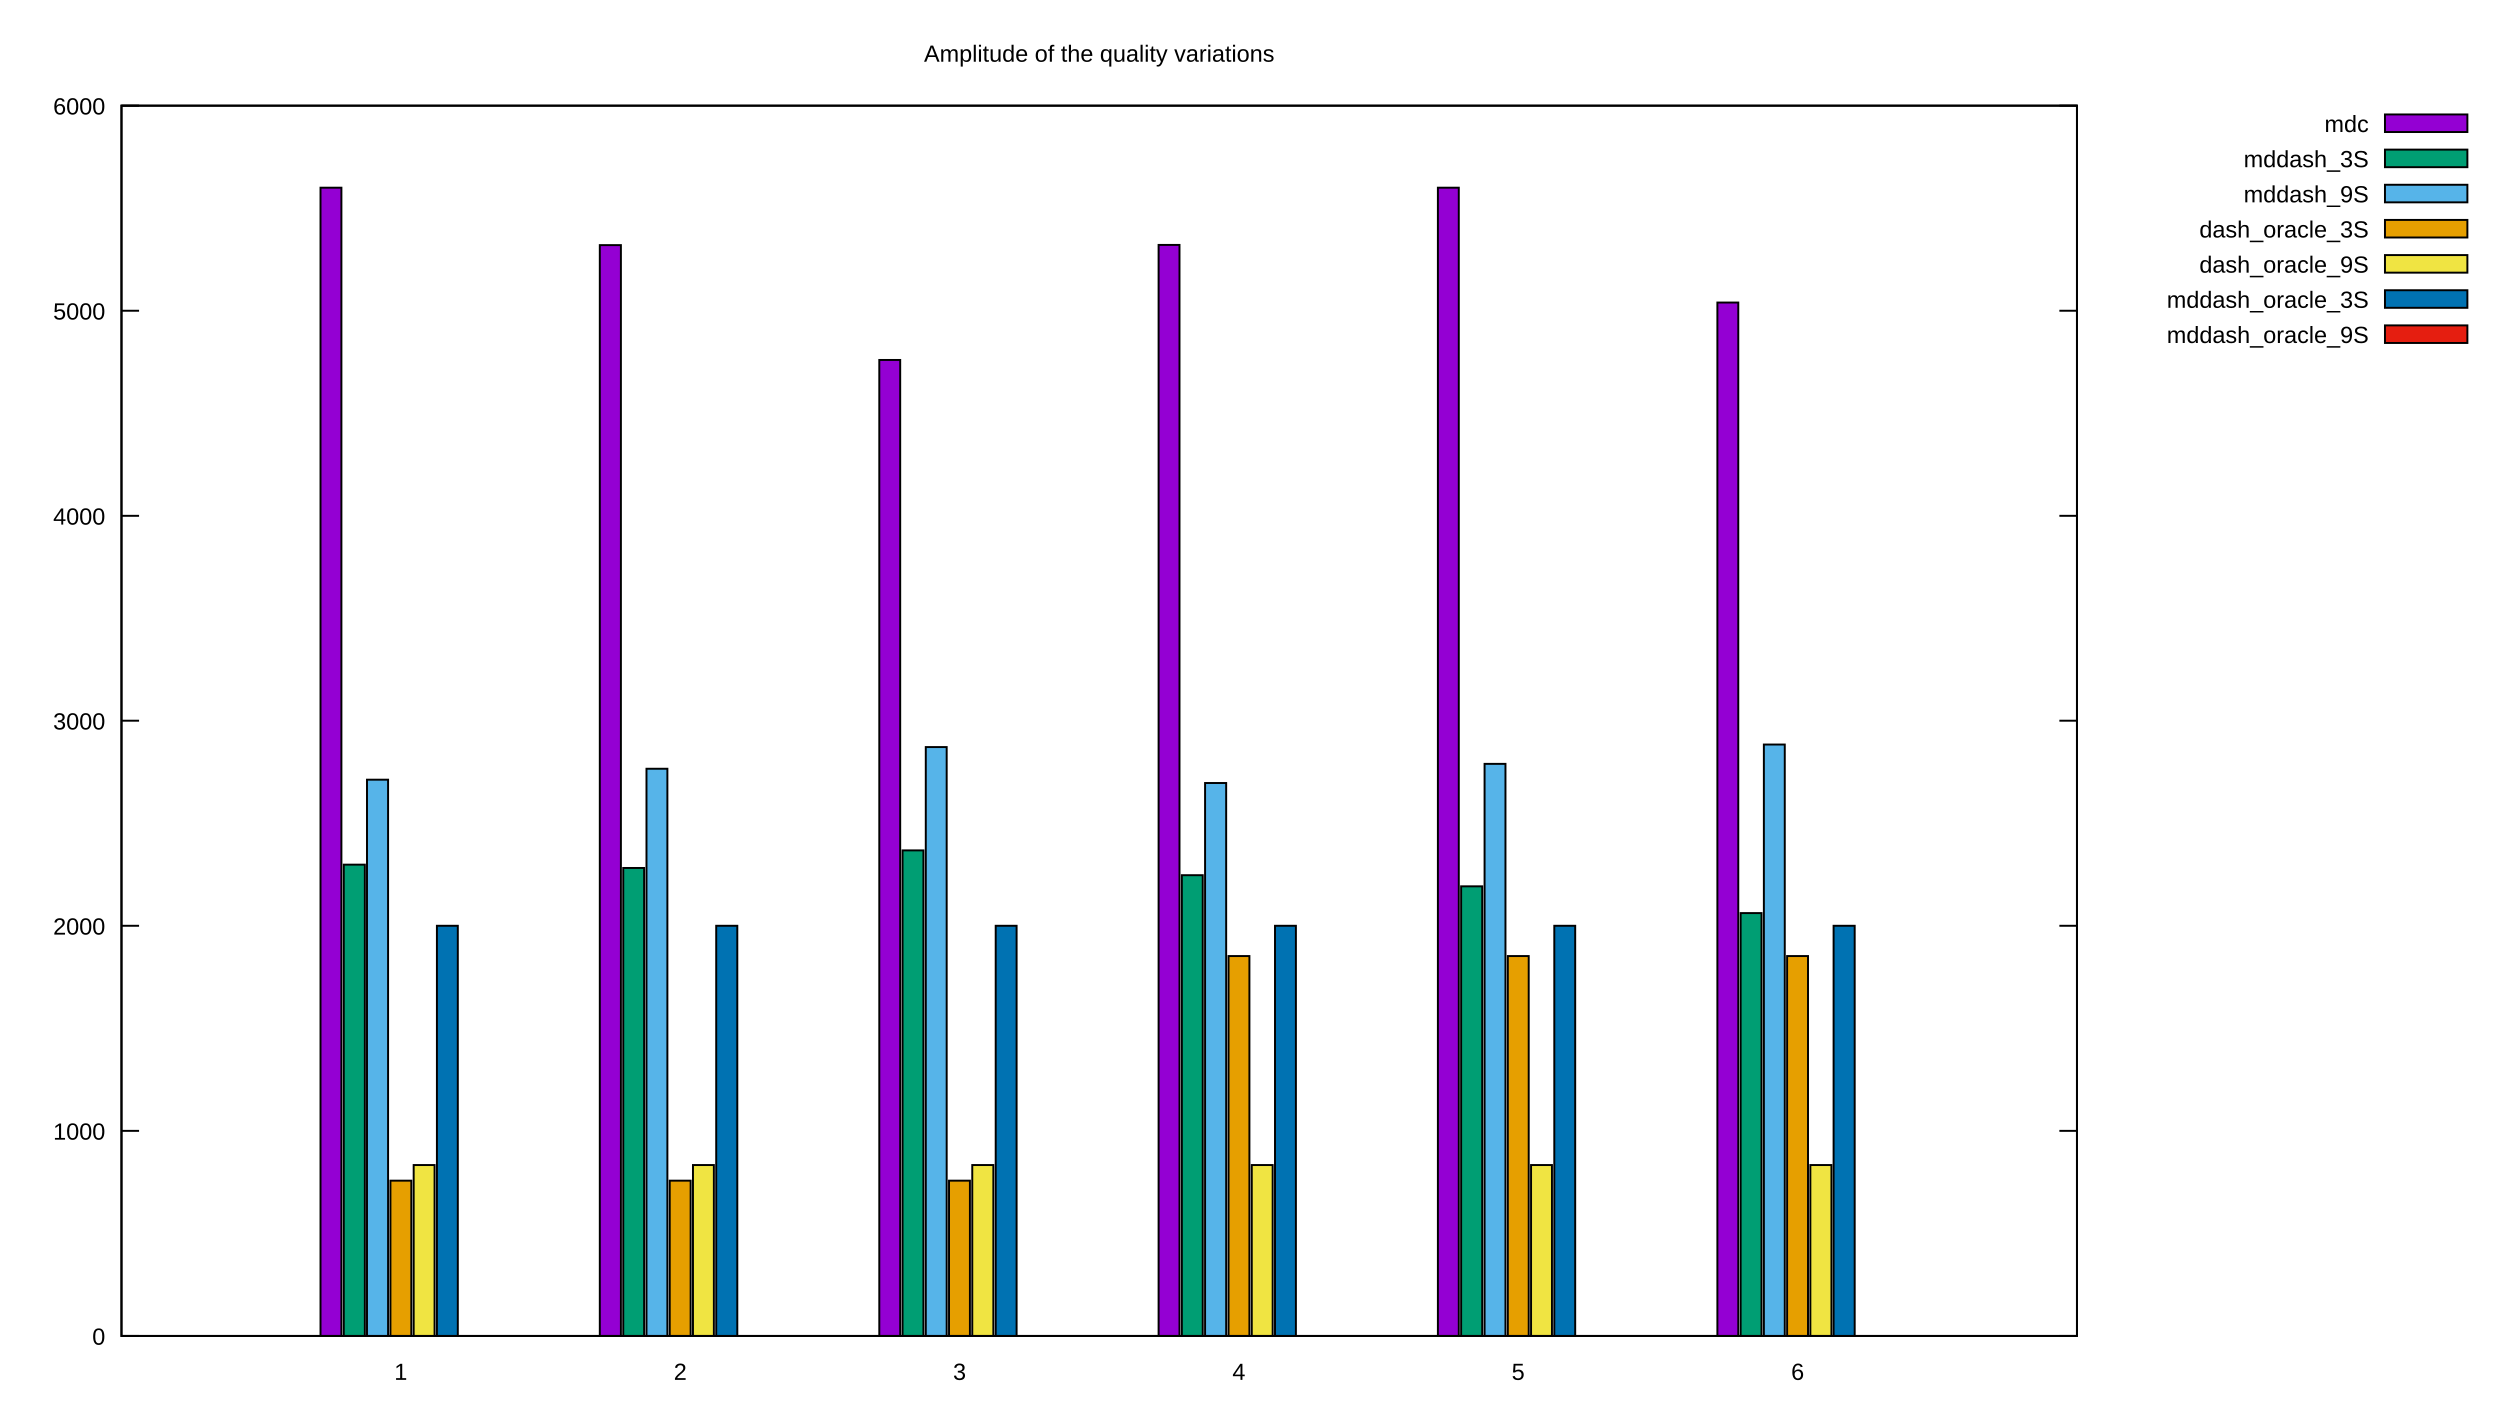
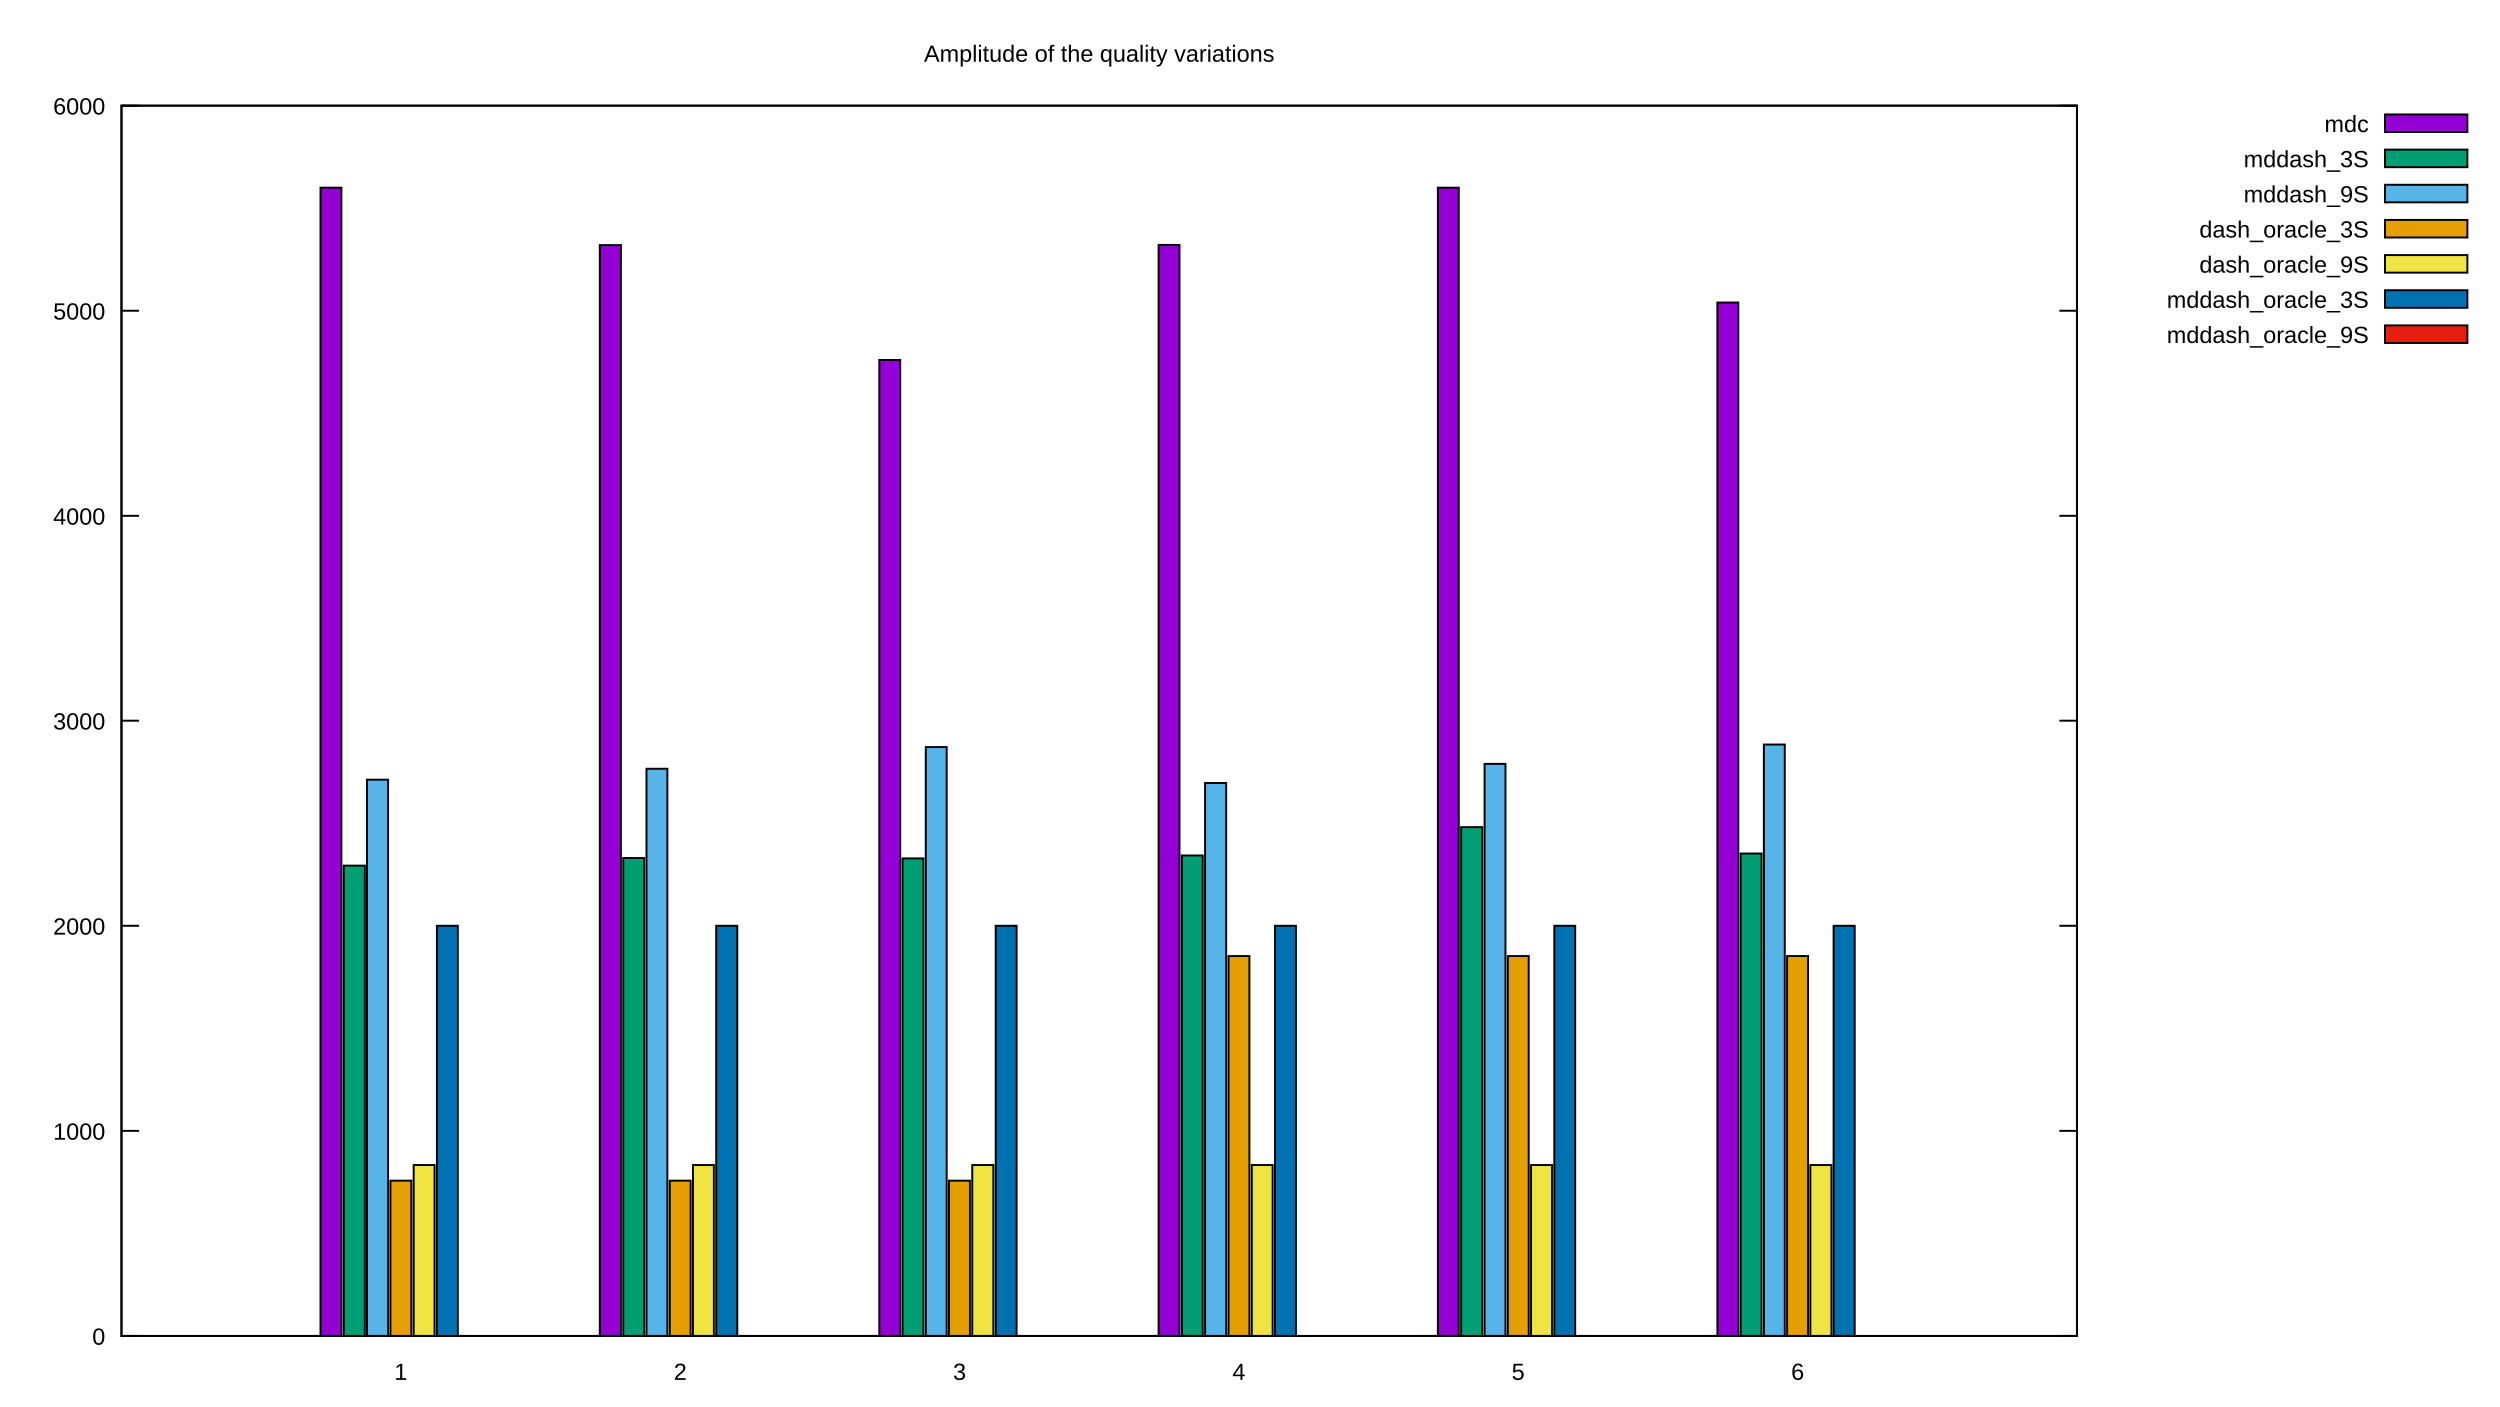
<svg xmlns="http://www.w3.org/2000/svg" xmlns:xlink="http://www.w3.org/1999/xlink" width="1280" height="720" viewBox="0 0 1280 720">
  <g id="gnuplot_canvas">
    <rect x="0" y="0" width="1280" height="720" fill="none" />
    <defs>
      <circle id="gpDot" r="0.5" stroke-width="0.5" />
      <path id="gpPt0" stroke-width="0.222" stroke="currentColor" d="M-1,0 h2 M0,-1 v2" />
      <path id="gpPt1" stroke-width="0.222" stroke="currentColor" d="M-1,-1 L1,1 M1,-1 L-1,1" />
      <path id="gpPt2" stroke-width="0.222" stroke="currentColor" d="M-1,0 L1,0 M0,-1 L0,1 M-1,-1 L1,1 M-1,1 L1,-1" />
      <rect id="gpPt3" stroke-width="0.222" stroke="currentColor" x="-1" y="-1" width="2" height="2" />
      <rect id="gpPt4" stroke-width="0.222" stroke="currentColor" fill="currentColor" x="-1" y="-1" width="2" height="2" />
      <circle id="gpPt5" stroke-width="0.222" stroke="currentColor" cx="0" cy="0" r="1" />
      <use xlink:href="#gpPt5" id="gpPt6" fill="currentColor" stroke="none" />
      <path id="gpPt7" stroke-width="0.222" stroke="currentColor" d="M0,-1.33 L-1.33,0.67 L1.33,0.67 z" />
      <use xlink:href="#gpPt7" id="gpPt8" fill="currentColor" stroke="none" />
      <use xlink:href="#gpPt7" id="gpPt9" stroke="currentColor" transform="rotate(180)" />
      <use xlink:href="#gpPt9" id="gpPt10" fill="currentColor" stroke="none" />
      <use xlink:href="#gpPt3" id="gpPt11" stroke="currentColor" transform="rotate(45)" />
      <use xlink:href="#gpPt11" id="gpPt12" fill="currentColor" stroke="none" />
      <path id="gpPt13" stroke-width="0.222" stroke="currentColor" d="M0,1.330 L1.265,0.411 L0.782,-1.067 L-0.782,-1.076 L-1.265,0.411 z" />
      <use xlink:href="#gpPt13" id="gpPt14" fill="currentColor" stroke="none" />
      <filter id="textbox" filterUnits="objectBoundingBox" x="0" y="0" height="1" width="1">
        <feFlood flood-color="white" flood-opacity="1" result="bgnd" />
        <feComposite in="SourceGraphic" in2="bgnd" operator="atop" />
      </filter>
      <filter id="greybox" filterUnits="objectBoundingBox" x="0" y="0" height="1" width="1">
        <feFlood flood-color="lightgrey" flood-opacity="1" result="grey" />
        <feComposite in="SourceGraphic" in2="grey" operator="atop" />
      </filter>
    </defs>
    <g fill="none" color="white" stroke="currentColor" stroke-width="1.00" stroke-linecap="butt" stroke-linejoin="miter">
</g>
    <g fill="none" color="black" stroke="currentColor" stroke-width="1.00" stroke-linecap="butt" stroke-linejoin="miter">
      <path stroke="black" d="M62.2,684.0 L71.2,684.0 M1063.4,684.0 L1054.4,684.0  " />
      <g transform="translate(53.9,688.5)" stroke="none" fill="black" font-family="Arial" font-size="12.00" text-anchor="end">
        <text>
          <tspan font-family="Arial"> 0</tspan>
        </text>
      </g>
    </g>
    <g fill="none" color="black" stroke="currentColor" stroke-width="1.00" stroke-linecap="butt" stroke-linejoin="miter">
      <path stroke="black" d="M62.2,579.0 L71.2,579.0 M1063.4,579.0 L1054.4,579.0  " />
      <g transform="translate(53.9,583.5)" stroke="none" fill="black" font-family="Arial" font-size="12.00" text-anchor="end">
        <text>
          <tspan font-family="Arial"> 1000</tspan>
        </text>
      </g>
    </g>
    <g fill="none" color="black" stroke="currentColor" stroke-width="1.00" stroke-linecap="butt" stroke-linejoin="miter">
      <path stroke="black" d="M62.2,474.0 L71.2,474.0 M1063.4,474.0 L1054.4,474.0  " />
      <g transform="translate(53.9,478.5)" stroke="none" fill="black" font-family="Arial" font-size="12.00" text-anchor="end">
        <text>
          <tspan font-family="Arial"> 2000</tspan>
        </text>
      </g>
    </g>
    <g fill="none" color="black" stroke="currentColor" stroke-width="1.00" stroke-linecap="butt" stroke-linejoin="miter">
      <path stroke="black" d="M62.2,369.0 L71.2,369.0 M1063.4,369.0 L1054.4,369.0  " />
      <g transform="translate(53.9,373.5)" stroke="none" fill="black" font-family="Arial" font-size="12.00" text-anchor="end">
        <text>
          <tspan font-family="Arial"> 3000</tspan>
        </text>
      </g>
    </g>
    <g fill="none" color="black" stroke="currentColor" stroke-width="1.00" stroke-linecap="butt" stroke-linejoin="miter">
      <path stroke="black" d="M62.2,264.1 L71.2,264.1 M1063.4,264.1 L1054.4,264.1  " />
      <g transform="translate(53.9,268.6)" stroke="none" fill="black" font-family="Arial" font-size="12.00" text-anchor="end">
        <text>
          <tspan font-family="Arial"> 4000</tspan>
        </text>
      </g>
    </g>
    <g fill="none" color="black" stroke="currentColor" stroke-width="1.00" stroke-linecap="butt" stroke-linejoin="miter">
      <path stroke="black" d="M62.2,159.1 L71.2,159.1 M1063.4,159.1 L1054.4,159.1  " />
      <g transform="translate(53.9,163.6)" stroke="none" fill="black" font-family="Arial" font-size="12.00" text-anchor="end">
        <text>
          <tspan font-family="Arial"> 5000</tspan>
        </text>
      </g>
    </g>
    <g fill="none" color="black" stroke="currentColor" stroke-width="1.00" stroke-linecap="butt" stroke-linejoin="miter">
      <path stroke="black" d="M62.2,54.1 L71.2,54.1 M1063.4,54.1 L1054.4,54.1  " />
      <g transform="translate(53.9,58.6)" stroke="none" fill="black" font-family="Arial" font-size="12.00" text-anchor="end">
        <text>
          <tspan font-family="Arial"> 6000</tspan>
        </text>
      </g>
    </g>
    <g fill="none" color="black" stroke="currentColor" stroke-width="1.00" stroke-linecap="butt" stroke-linejoin="miter">
      <path stroke="black" d="M205.2,684.0  " />
      <g transform="translate(205.2,706.5)" stroke="none" fill="black" font-family="Arial" font-size="12.00" text-anchor="middle">
        <text>
          <tspan font-family="Arial">1</tspan>
        </text>
      </g>
    </g>
    <g fill="none" color="black" stroke="currentColor" stroke-width="1.00" stroke-linecap="butt" stroke-linejoin="miter">
      <path stroke="black" d="M348.3,684.0  " />
      <g transform="translate(348.3,706.5)" stroke="none" fill="black" font-family="Arial" font-size="12.00" text-anchor="middle">
        <text>
          <tspan font-family="Arial">2</tspan>
        </text>
      </g>
    </g>
    <g fill="none" color="black" stroke="currentColor" stroke-width="1.00" stroke-linecap="butt" stroke-linejoin="miter">
      <path stroke="black" d="M491.3,684.0  " />
      <g transform="translate(491.3,706.5)" stroke="none" fill="black" font-family="Arial" font-size="12.00" text-anchor="middle">
        <text>
          <tspan font-family="Arial">3</tspan>
        </text>
      </g>
    </g>
    <g fill="none" color="black" stroke="currentColor" stroke-width="1.00" stroke-linecap="butt" stroke-linejoin="miter">
      <path stroke="black" d="M634.3,684.0  " />
      <g transform="translate(634.3,706.5)" stroke="none" fill="black" font-family="Arial" font-size="12.00" text-anchor="middle">
        <text>
          <tspan font-family="Arial">4</tspan>
        </text>
      </g>
    </g>
    <g fill="none" color="black" stroke="currentColor" stroke-width="1.00" stroke-linecap="butt" stroke-linejoin="miter">
      <path stroke="black" d="M777.3,684.0  " />
      <g transform="translate(777.3,706.5)" stroke="none" fill="black" font-family="Arial" font-size="12.00" text-anchor="middle">
        <text>
          <tspan font-family="Arial">5</tspan>
        </text>
      </g>
    </g>
    <g fill="none" color="black" stroke="currentColor" stroke-width="1.00" stroke-linecap="butt" stroke-linejoin="miter">
      <path stroke="black" d="M920.4,684.0  " />
      <g transform="translate(920.4,706.5)" stroke="none" fill="black" font-family="Arial" font-size="12.00" text-anchor="middle">
        <text>
          <tspan font-family="Arial">6</tspan>
        </text>
      </g>
    </g>
    <g fill="none" color="black" stroke="currentColor" stroke-width="1.00" stroke-linecap="butt" stroke-linejoin="miter">
</g>
    <g fill="none" color="black" stroke="currentColor" stroke-width="1.00" stroke-linecap="butt" stroke-linejoin="miter">
      <path stroke="black" d="M62.2,54.1 L62.2,684.0 L1063.4,684.0 L1063.4,54.1 L62.2,54.1 Z  " />
    </g>
    <g fill="none" color="black" stroke="currentColor" stroke-width="1.00" stroke-linecap="butt" stroke-linejoin="miter">
      <g transform="translate(562.8,31.6)" stroke="none" fill="black" font-family="Arial" font-size="12.00" text-anchor="middle">
        <text>
          <tspan font-family="Arial">Amplitude of the quality variations</tspan>
        </text>
      </g>
    </g>
    <g id="gnuplot_plot_1">
      <g fill="none" color="black" stroke="currentColor" stroke-width="1.00" stroke-linecap="butt" stroke-linejoin="miter">
        <g transform="translate(1212.8,67.6)" stroke="none" fill="black" font-family="Arial" font-size="12.00" text-anchor="end">
          <text>mdc</text>
        </g>
      </g>
      <g fill="none" color="black" stroke="currentColor" stroke-width="1.00" stroke-linecap="butt" stroke-linejoin="miter">
        <g stroke="none" shape-rendering="crispEdges">
          <polygon fill="rgb(148,   0, 211)" points="1221.1,67.6 1263.3,67.6 1263.3,58.6 1221.1,58.6 " />
        </g>
        <path stroke="black" d="M1221.1,67.6 L1263.3,67.6 L1263.3,58.6 L1221.1,58.6 L1221.1,67.6 Z  " />
      </g>
      <g fill="none" color="black" stroke="currentColor" stroke-width="1.00" stroke-linecap="butt" stroke-linejoin="miter">
        <g stroke="none" shape-rendering="crispEdges">
          <polygon fill="rgb(148,   0, 211)" points="164.1,684.0 174.9,684.0 174.9,96.0 164.1,96.0 " />
        </g>
        <path stroke="black" d="M164.1,684.0 L164.1,96.1 L174.8,96.1 L174.8,684.0 L164.1,684.0 Z  " />
      </g>
      <g fill="none" color="black" stroke="currentColor" stroke-width="1.00" stroke-linecap="butt" stroke-linejoin="miter">
        <g stroke="none" shape-rendering="crispEdges">
          <polygon fill="rgb(148,   0, 211)" points="307.1,684.0 318.0,684.0 318.0,125.4 307.1,125.4 " />
        </g>
        <path stroke="black" d="M307.1,684.0 L307.1,125.5 L317.9,125.5 L317.9,684.0 L307.1,684.0 Z  " />
      </g>
      <g fill="none" color="black" stroke="currentColor" stroke-width="1.00" stroke-linecap="butt" stroke-linejoin="miter">
        <g stroke="none" shape-rendering="crispEdges">
          <polygon fill="rgb(148,   0, 211)" points="450.2,684.0 461.0,684.0 461.0,184.2 450.2,184.2 " />
        </g>
        <path stroke="black" d="M450.2,684.0 L450.2,184.3 L460.9,184.3 L460.9,684.0 L450.2,684.0 Z  " />
      </g>
      <g fill="none" color="black" stroke="currentColor" stroke-width="1.00" stroke-linecap="butt" stroke-linejoin="miter">
        <g stroke="none" shape-rendering="crispEdges">
          <polygon fill="rgb(148,   0, 211)" points="593.2,684.0 604.0,684.0 604.0,125.3 593.2,125.3 " />
        </g>
        <path stroke="black" d="M593.2,684.0 L593.2,125.4 L603.9,125.4 L603.9,684.0 L593.2,684.0 Z  " />
      </g>
      <g fill="none" color="black" stroke="currentColor" stroke-width="1.00" stroke-linecap="butt" stroke-linejoin="miter">
        <g stroke="none" shape-rendering="crispEdges">
          <polygon fill="rgb(148,   0, 211)" points="736.2,684.0 747.0,684.0 747.0,96.0 736.2,96.0 " />
        </g>
        <path stroke="black" d="M736.2,684.0 L736.2,96.1 L746.9,96.1 L746.9,684.0 L736.2,684.0 Z  " />
      </g>
      <g fill="none" color="black" stroke="currentColor" stroke-width="1.00" stroke-linecap="butt" stroke-linejoin="miter">
        <g stroke="none" shape-rendering="crispEdges">
          <polygon fill="rgb(148,   0, 211)" points="879.3,684.0 890.1,684.0 890.1,154.8 879.3,154.8 " />
        </g>
        <path stroke="black" d="M879.3,684.0 L879.3,154.9 L890.0,154.9 L890.0,684.0 L879.3,684.0 Z  " />
      </g>
      <g fill="none" color="black" stroke="currentColor" stroke-width="1.00" stroke-linecap="butt" stroke-linejoin="miter">
</g>
    </g>
    <g id="gnuplot_plot_2">
      <g fill="none" color="black" stroke="currentColor" stroke-width="1.00" stroke-linecap="butt" stroke-linejoin="miter">
        <g transform="translate(1212.8,85.6)" stroke="none" fill="black" font-family="Arial" font-size="12.00" text-anchor="end">
          <text>mddash_3S</text>
        </g>
      </g>
      <g fill="none" color="black" stroke="currentColor" stroke-width="1.00" stroke-linecap="butt" stroke-linejoin="miter">
        <g stroke="none" shape-rendering="crispEdges">
          <polygon fill="rgb(  0, 158, 115)" points="1221.1,85.6 1263.3,85.6 1263.3,76.6 1221.1,76.6 " />
        </g>
        <path stroke="black" d="M1221.1,85.6 L1263.3,85.6 L1263.3,76.6 L1221.1,76.6 L1221.1,85.6 Z  " />
      </g>
      <g fill="none" color="black" stroke="currentColor" stroke-width="1.00" stroke-linecap="butt" stroke-linejoin="miter">
        <g stroke="none" shape-rendering="crispEdges">
-           <polygon fill="rgb(  0, 158, 115)" points="176.0,684.0 186.9,684.0 186.9,442.6 176.0,442.6 " />
-         </g>
-         <path stroke="black" d="M176.0,684.0 L176.0,442.7 L186.8,442.7 L186.8,684.0 L176.0,684.0 Z  " />
-       </g>
-       <g fill="none" color="black" stroke="currentColor" stroke-width="1.00" stroke-linecap="butt" stroke-linejoin="miter">
-         <g stroke="none" shape-rendering="crispEdges">
-           <polygon fill="rgb(  0, 158, 115)" points="319.1,684.0 329.9,684.0 329.9,444.3 319.1,444.3 " />
-         </g>
-         <path stroke="black" d="M319.1,684.0 L319.1,444.4 L329.8,444.4 L329.8,684.0 L319.1,684.0 Z  " />
-       </g>
-       <g fill="none" color="black" stroke="currentColor" stroke-width="1.00" stroke-linecap="butt" stroke-linejoin="miter">
-         <g stroke="none" shape-rendering="crispEdges">
-           <polygon fill="rgb(  0, 158, 115)" points="462.1,684.0 472.9,684.0 472.9,435.3 462.1,435.3 " />
-         </g>
-         <path stroke="black" d="M462.1,684.0 L462.1,435.4 L472.8,435.4 L472.8,684.0 L462.1,684.0 Z  " />
-       </g>
-       <g fill="none" color="black" stroke="currentColor" stroke-width="1.00" stroke-linecap="butt" stroke-linejoin="miter">
-         <g stroke="none" shape-rendering="crispEdges">
-           <polygon fill="rgb(  0, 158, 115)" points="605.1,684.0 615.9,684.0 615.9,448.0 605.1,448.0 " />
-         </g>
-         <path stroke="black" d="M605.1,684.0 L605.1,448.1 L615.8,448.1 L615.8,684.0 L605.1,684.0 Z  " />
-       </g>
-       <g fill="none" color="black" stroke="currentColor" stroke-width="1.00" stroke-linecap="butt" stroke-linejoin="miter">
-         <g stroke="none" shape-rendering="crispEdges">
-           <polygon fill="rgb(  0, 158, 115)" points="748.1,684.0 759.0,684.0 759.0,453.7 748.1,453.7 " />
-         </g>
-         <path stroke="black" d="M748.1,684.0 L748.1,453.8 L758.9,453.8 L758.9,684.0 L748.1,684.0 Z  " />
-       </g>
-       <g fill="none" color="black" stroke="currentColor" stroke-width="1.00" stroke-linecap="butt" stroke-linejoin="miter">
-         <g stroke="none" shape-rendering="crispEdges">
-           <polygon fill="rgb(  0, 158, 115)" points="891.2,684.0 902.0,684.0 902.0,467.4 891.2,467.4 " />
-         </g>
-         <path stroke="black" d="M891.2,684.0 L891.2,467.5 L901.9,467.5 L901.9,684.0 L891.2,684.0 Z  " />
+           <polygon fill="rgb(  0, 158, 115)" points="176.0,684.0 186.9,684.0 186.9,443.1 176.0,443.1 " />
+         </g>
+         <path stroke="black" d="M176.0,684.0 L176.0,443.2 L186.8,443.2 L186.8,684.0 L176.0,684.0 Z  " />
+       </g>
+       <g fill="none" color="black" stroke="currentColor" stroke-width="1.00" stroke-linecap="butt" stroke-linejoin="miter">
+         <g stroke="none" shape-rendering="crispEdges">
+           <polygon fill="rgb(  0, 158, 115)" points="319.1,684.0 329.9,684.0 329.9,439.2 319.1,439.2 " />
+         </g>
+         <path stroke="black" d="M319.1,684.0 L319.1,439.3 L329.8,439.3 L329.8,684.0 L319.1,684.0 Z  " />
+       </g>
+       <g fill="none" color="black" stroke="currentColor" stroke-width="1.00" stroke-linecap="butt" stroke-linejoin="miter">
+         <g stroke="none" shape-rendering="crispEdges">
+           <polygon fill="rgb(  0, 158, 115)" points="462.1,684.0 472.9,684.0 472.9,439.4 462.1,439.4 " />
+         </g>
+         <path stroke="black" d="M462.1,684.0 L462.1,439.5 L472.8,439.5 L472.8,684.0 L462.1,684.0 Z  " />
+       </g>
+       <g fill="none" color="black" stroke="currentColor" stroke-width="1.00" stroke-linecap="butt" stroke-linejoin="miter">
+         <g stroke="none" shape-rendering="crispEdges">
+           <polygon fill="rgb(  0, 158, 115)" points="605.1,684.0 615.9,684.0 615.9,437.9 605.1,437.9 " />
+         </g>
+         <path stroke="black" d="M605.1,684.0 L605.1,438.0 L615.8,438.0 L615.8,684.0 L605.1,684.0 Z  " />
+       </g>
+       <g fill="none" color="black" stroke="currentColor" stroke-width="1.00" stroke-linecap="butt" stroke-linejoin="miter">
+         <g stroke="none" shape-rendering="crispEdges">
+           <polygon fill="rgb(  0, 158, 115)" points="748.1,684.0 759.0,684.0 759.0,423.4 748.1,423.4 " />
+         </g>
+         <path stroke="black" d="M748.1,684.0 L748.1,423.5 L758.9,423.5 L758.9,684.0 L748.1,684.0 Z  " />
+       </g>
+       <g fill="none" color="black" stroke="currentColor" stroke-width="1.00" stroke-linecap="butt" stroke-linejoin="miter">
+         <g stroke="none" shape-rendering="crispEdges">
+           <polygon fill="rgb(  0, 158, 115)" points="891.2,684.0 902.0,684.0 902.0,436.9 891.2,436.9 " />
+         </g>
+         <path stroke="black" d="M891.2,684.0 L891.2,437.0 L901.9,437.0 L901.9,684.0 L891.2,684.0 Z  " />
      </g>
      <g fill="none" color="black" stroke="currentColor" stroke-width="1.00" stroke-linecap="butt" stroke-linejoin="miter">
</g>
    </g>
    <g id="gnuplot_plot_3">
      <g fill="none" color="black" stroke="currentColor" stroke-width="1.00" stroke-linecap="butt" stroke-linejoin="miter">
        <g transform="translate(1212.8,103.6)" stroke="none" fill="black" font-family="Arial" font-size="12.00" text-anchor="end">
          <text>mddash_9S</text>
        </g>
      </g>
      <g fill="none" color="black" stroke="currentColor" stroke-width="1.00" stroke-linecap="butt" stroke-linejoin="miter">
        <g stroke="none" shape-rendering="crispEdges">
          <polygon fill="rgb( 86, 180, 233)" points="1221.1,103.6 1263.3,103.6 1263.3,94.6 1221.1,94.6 " />
        </g>
        <path stroke="black" d="M1221.1,103.6 L1263.3,103.6 L1263.3,94.6 L1221.1,94.6 L1221.1,103.6 Z  " />
      </g>
      <g fill="none" color="black" stroke="currentColor" stroke-width="1.00" stroke-linecap="butt" stroke-linejoin="miter">
        <g stroke="none" shape-rendering="crispEdges">
          <polygon fill="rgb( 86, 180, 233)" points="187.9,684.0 198.8,684.0 198.8,399.1 187.9,399.1 " />
        </g>
        <path stroke="black" d="M187.9,684.0 L187.9,399.2 L198.7,399.2 L198.7,684.0 L187.9,684.0 Z  " />
      </g>
      <g fill="none" color="black" stroke="currentColor" stroke-width="1.00" stroke-linecap="butt" stroke-linejoin="miter">
        <g stroke="none" shape-rendering="crispEdges">
          <polygon fill="rgb( 86, 180, 233)" points="331.0,684.0 341.8,684.0 341.8,393.5 331.0,393.5 " />
        </g>
        <path stroke="black" d="M331.0,684.0 L331.0,393.6 L341.7,393.6 L341.7,684.0 L331.0,684.0 Z  " />
      </g>
      <g fill="none" color="black" stroke="currentColor" stroke-width="1.00" stroke-linecap="butt" stroke-linejoin="miter">
        <g stroke="none" shape-rendering="crispEdges">
          <polygon fill="rgb( 86, 180, 233)" points="474.0,684.0 484.8,684.0 484.8,382.4 474.0,382.4 " />
        </g>
        <path stroke="black" d="M474.0,684.0 L474.0,382.5 L484.7,382.5 L484.7,684.0 L474.0,684.0 Z  " />
      </g>
      <g fill="none" color="black" stroke="currentColor" stroke-width="1.00" stroke-linecap="butt" stroke-linejoin="miter">
        <g stroke="none" shape-rendering="crispEdges">
          <polygon fill="rgb( 86, 180, 233)" points="617.0,684.0 627.9,684.0 627.9,400.8 617.0,400.8 " />
        </g>
        <path stroke="black" d="M617.0,684.0 L617.0,400.9 L627.8,400.9 L627.8,684.0 L617.0,684.0 Z  " />
      </g>
      <g fill="none" color="black" stroke="currentColor" stroke-width="1.00" stroke-linecap="butt" stroke-linejoin="miter">
        <g stroke="none" shape-rendering="crispEdges">
          <polygon fill="rgb( 86, 180, 233)" points="760.1,684.0 770.9,684.0 770.9,391.0 760.1,391.0 " />
        </g>
        <path stroke="black" d="M760.1,684.0 L760.1,391.1 L770.8,391.1 L770.8,684.0 L760.1,684.0 Z  " />
      </g>
      <g fill="none" color="black" stroke="currentColor" stroke-width="1.00" stroke-linecap="butt" stroke-linejoin="miter">
        <g stroke="none" shape-rendering="crispEdges">
          <polygon fill="rgb( 86, 180, 233)" points="903.1,684.0 913.9,684.0 913.9,381.1 903.1,381.1 " />
        </g>
        <path stroke="black" d="M903.1,684.0 L903.1,381.2 L913.8,381.2 L913.8,684.0 L903.1,684.0 Z  " />
      </g>
      <g fill="none" color="black" stroke="currentColor" stroke-width="1.00" stroke-linecap="butt" stroke-linejoin="miter">
</g>
    </g>
    <g id="gnuplot_plot_4">
      <g fill="none" color="black" stroke="currentColor" stroke-width="1.00" stroke-linecap="butt" stroke-linejoin="miter">
        <g transform="translate(1212.8,121.6)" stroke="none" fill="black" font-family="Arial" font-size="12.00" text-anchor="end">
          <text>dash_oracle_3S</text>
        </g>
      </g>
      <g fill="none" color="black" stroke="currentColor" stroke-width="1.00" stroke-linecap="butt" stroke-linejoin="miter">
        <g stroke="none" shape-rendering="crispEdges">
          <polygon fill="rgb(230, 159,   0)" points="1221.1,121.6 1263.3,121.6 1263.3,112.6 1221.1,112.6 " />
        </g>
        <path stroke="black" d="M1221.1,121.6 L1263.3,121.6 L1263.3,112.6 L1221.1,112.6 L1221.1,121.6 Z  " />
      </g>
      <g fill="none" color="black" stroke="currentColor" stroke-width="1.00" stroke-linecap="butt" stroke-linejoin="miter">
        <g stroke="none" shape-rendering="crispEdges">
          <polygon fill="rgb(230, 159,   0)" points="199.9,684.0 210.7,684.0 210.7,604.4 199.9,604.4 " />
        </g>
        <path stroke="black" d="M199.9,684.0 L199.9,604.5 L210.6,604.5 L210.6,684.0 L199.9,684.0 Z  " />
      </g>
      <g fill="none" color="black" stroke="currentColor" stroke-width="1.00" stroke-linecap="butt" stroke-linejoin="miter">
        <g stroke="none" shape-rendering="crispEdges">
          <polygon fill="rgb(230, 159,   0)" points="342.9,684.0 353.7,684.0 353.7,604.4 342.9,604.4 " />
        </g>
        <path stroke="black" d="M342.9,684.0 L342.9,604.5 L353.6,604.5 L353.6,684.0 L342.9,684.0 Z  " />
      </g>
      <g fill="none" color="black" stroke="currentColor" stroke-width="1.00" stroke-linecap="butt" stroke-linejoin="miter">
        <g stroke="none" shape-rendering="crispEdges">
          <polygon fill="rgb(230, 159,   0)" points="485.9,684.0 496.7,684.0 496.7,604.4 485.9,604.4 " />
        </g>
        <path stroke="black" d="M485.9,684.0 L485.9,604.5 L496.6,604.5 L496.6,684.0 L485.9,684.0 Z  " />
      </g>
      <g fill="none" color="black" stroke="currentColor" stroke-width="1.00" stroke-linecap="butt" stroke-linejoin="miter">
        <g stroke="none" shape-rendering="crispEdges">
          <polygon fill="rgb(230, 159,   0)" points="629.0,684.0 639.8,684.0 639.8,489.4 629.0,489.4 " />
        </g>
        <path stroke="black" d="M629.0,684.0 L629.0,489.5 L639.7,489.5 L639.7,684.0 L629.0,684.0 Z  " />
      </g>
      <g fill="none" color="black" stroke="currentColor" stroke-width="1.00" stroke-linecap="butt" stroke-linejoin="miter">
        <g stroke="none" shape-rendering="crispEdges">
          <polygon fill="rgb(230, 159,   0)" points="772.0,684.0 782.8,684.0 782.8,489.4 772.0,489.4 " />
        </g>
        <path stroke="black" d="M772.0,684.0 L772.0,489.5 L782.7,489.5 L782.7,684.0 L772.0,684.0 Z  " />
      </g>
      <g fill="none" color="black" stroke="currentColor" stroke-width="1.00" stroke-linecap="butt" stroke-linejoin="miter">
        <g stroke="none" shape-rendering="crispEdges">
          <polygon fill="rgb(230, 159,   0)" points="915.0,684.0 925.8,684.0 925.8,489.4 915.0,489.4 " />
        </g>
        <path stroke="black" d="M915.0,684.0 L915.0,489.5 L925.7,489.5 L925.7,684.0 L915.0,684.0 Z  " />
      </g>
      <g fill="none" color="black" stroke="currentColor" stroke-width="1.00" stroke-linecap="butt" stroke-linejoin="miter">
</g>
    </g>
    <g id="gnuplot_plot_5">
      <g fill="none" color="black" stroke="currentColor" stroke-width="1.00" stroke-linecap="butt" stroke-linejoin="miter">
        <g transform="translate(1212.8,139.6)" stroke="none" fill="black" font-family="Arial" font-size="12.00" text-anchor="end">
          <text>dash_oracle_9S</text>
        </g>
      </g>
      <g fill="none" color="black" stroke="currentColor" stroke-width="1.00" stroke-linecap="butt" stroke-linejoin="miter">
        <g stroke="none" shape-rendering="crispEdges">
          <polygon fill="rgb(240, 228,  66)" points="1221.1,139.6 1263.3,139.6 1263.3,130.6 1221.1,130.6 " />
        </g>
        <path stroke="black" d="M1221.1,139.6 L1263.3,139.6 L1263.3,130.6 L1221.1,130.6 L1221.1,139.6 Z  " />
      </g>
      <g fill="none" color="black" stroke="currentColor" stroke-width="1.00" stroke-linecap="butt" stroke-linejoin="miter">
        <g stroke="none" shape-rendering="crispEdges">
          <polygon fill="rgb(240, 228,  66)" points="211.8,684.0 222.6,684.0 222.6,596.4 211.8,596.4 " />
        </g>
        <path stroke="black" d="M211.8,684.0 L211.8,596.5 L222.5,596.5 L222.5,684.0 L211.8,684.0 Z  " />
      </g>
      <g fill="none" color="black" stroke="currentColor" stroke-width="1.00" stroke-linecap="butt" stroke-linejoin="miter">
        <g stroke="none" shape-rendering="crispEdges">
          <polygon fill="rgb(240, 228,  66)" points="354.8,684.0 365.6,684.0 365.6,596.4 354.8,596.4 " />
        </g>
        <path stroke="black" d="M354.8,684.0 L354.8,596.5 L365.5,596.5 L365.5,684.0 L354.8,684.0 Z  " />
      </g>
      <g fill="none" color="black" stroke="currentColor" stroke-width="1.00" stroke-linecap="butt" stroke-linejoin="miter">
        <g stroke="none" shape-rendering="crispEdges">
          <polygon fill="rgb(240, 228,  66)" points="497.8,684.0 508.7,684.0 508.7,596.4 497.8,596.4 " />
        </g>
        <path stroke="black" d="M497.8,684.0 L497.8,596.5 L508.6,596.5 L508.6,684.0 L497.8,684.0 Z  " />
      </g>
      <g fill="none" color="black" stroke="currentColor" stroke-width="1.00" stroke-linecap="butt" stroke-linejoin="miter">
        <g stroke="none" shape-rendering="crispEdges">
          <polygon fill="rgb(240, 228,  66)" points="640.9,684.0 651.7,684.0 651.7,596.4 640.9,596.4 " />
        </g>
        <path stroke="black" d="M640.9,684.0 L640.9,596.5 L651.6,596.5 L651.6,684.0 L640.9,684.0 Z  " />
      </g>
      <g fill="none" color="black" stroke="currentColor" stroke-width="1.00" stroke-linecap="butt" stroke-linejoin="miter">
        <g stroke="none" shape-rendering="crispEdges">
          <polygon fill="rgb(240, 228,  66)" points="783.9,684.0 794.7,684.0 794.7,596.4 783.9,596.4 " />
        </g>
        <path stroke="black" d="M783.9,684.0 L783.9,596.5 L794.6,596.5 L794.6,684.0 L783.9,684.0 Z  " />
      </g>
      <g fill="none" color="black" stroke="currentColor" stroke-width="1.00" stroke-linecap="butt" stroke-linejoin="miter">
        <g stroke="none" shape-rendering="crispEdges">
          <polygon fill="rgb(240, 228,  66)" points="926.9,684.0 937.8,684.0 937.8,596.4 926.9,596.4 " />
        </g>
        <path stroke="black" d="M926.9,684.0 L926.9,596.5 L937.7,596.5 L937.7,684.0 L926.9,684.0 Z  " />
      </g>
      <g fill="none" color="black" stroke="currentColor" stroke-width="1.00" stroke-linecap="butt" stroke-linejoin="miter">
</g>
    </g>
    <g id="gnuplot_plot_6">
      <g fill="none" color="black" stroke="currentColor" stroke-width="1.00" stroke-linecap="butt" stroke-linejoin="miter">
        <g transform="translate(1212.8,157.6)" stroke="none" fill="black" font-family="Arial" font-size="12.00" text-anchor="end">
          <text>mddash_oracle_3S</text>
        </g>
      </g>
      <g fill="none" color="black" stroke="currentColor" stroke-width="1.00" stroke-linecap="butt" stroke-linejoin="miter">
        <g stroke="none" shape-rendering="crispEdges">
          <polygon fill="rgb(  0, 114, 178)" points="1221.1,157.6 1263.3,157.6 1263.3,148.6 1221.1,148.6 " />
        </g>
        <path stroke="black" d="M1221.1,157.6 L1263.3,157.6 L1263.3,148.6 L1221.1,148.6 L1221.1,157.6 Z  " />
      </g>
      <g fill="none" color="black" stroke="currentColor" stroke-width="1.00" stroke-linecap="butt" stroke-linejoin="miter">
        <g stroke="none" shape-rendering="crispEdges">
          <polygon fill="rgb(  0, 114, 178)" points="223.7,684.0 234.5,684.0 234.5,473.9 223.7,473.9 " />
        </g>
        <path stroke="black" d="M223.7,684.0 L223.7,474.0 L234.4,474.0 L234.4,684.0 L223.7,684.0 Z  " />
      </g>
      <g fill="none" color="black" stroke="currentColor" stroke-width="1.00" stroke-linecap="butt" stroke-linejoin="miter">
        <g stroke="none" shape-rendering="crispEdges">
          <polygon fill="rgb(  0, 114, 178)" points="366.7,684.0 377.6,684.0 377.6,473.9 366.7,473.9 " />
        </g>
        <path stroke="black" d="M366.7,684.0 L366.7,474.0 L377.5,474.0 L377.5,684.0 L366.7,684.0 Z  " />
      </g>
      <g fill="none" color="black" stroke="currentColor" stroke-width="1.00" stroke-linecap="butt" stroke-linejoin="miter">
        <g stroke="none" shape-rendering="crispEdges">
          <polygon fill="rgb(  0, 114, 178)" points="509.8,684.0 520.6,684.0 520.6,473.9 509.8,473.9 " />
        </g>
        <path stroke="black" d="M509.8,684.0 L509.8,474.0 L520.5,474.0 L520.5,684.0 L509.8,684.0 Z  " />
      </g>
      <g fill="none" color="black" stroke="currentColor" stroke-width="1.00" stroke-linecap="butt" stroke-linejoin="miter">
        <g stroke="none" shape-rendering="crispEdges">
          <polygon fill="rgb(  0, 114, 178)" points="652.8,684.0 663.6,684.0 663.6,473.9 652.8,473.9 " />
        </g>
        <path stroke="black" d="M652.8,684.0 L652.8,474.0 L663.5,474.0 L663.5,684.0 L652.8,684.0 Z  " />
      </g>
      <g fill="none" color="black" stroke="currentColor" stroke-width="1.00" stroke-linecap="butt" stroke-linejoin="miter">
        <g stroke="none" shape-rendering="crispEdges">
          <polygon fill="rgb(  0, 114, 178)" points="795.8,684.0 806.6,684.0 806.6,473.9 795.8,473.9 " />
        </g>
        <path stroke="black" d="M795.8,684.0 L795.8,474.0 L806.5,474.0 L806.5,684.0 L795.8,684.0 Z  " />
      </g>
      <g fill="none" color="black" stroke="currentColor" stroke-width="1.00" stroke-linecap="butt" stroke-linejoin="miter">
        <g stroke="none" shape-rendering="crispEdges">
          <polygon fill="rgb(  0, 114, 178)" points="938.8,684.0 949.7,684.0 949.7,473.9 938.8,473.9 " />
        </g>
        <path stroke="black" d="M938.8,684.0 L938.8,474.0 L949.6,474.0 L949.6,684.0 L938.8,684.0 Z  " />
      </g>
      <g fill="none" color="black" stroke="currentColor" stroke-width="1.00" stroke-linecap="butt" stroke-linejoin="miter">
</g>
    </g>
    <g id="gnuplot_plot_7">
      <g fill="none" color="black" stroke="currentColor" stroke-width="1.00" stroke-linecap="butt" stroke-linejoin="miter">
        <g transform="translate(1212.8,175.6)" stroke="none" fill="black" font-family="Arial" font-size="12.00" text-anchor="end">
          <text>mddash_oracle_9S</text>
        </g>
      </g>
      <g fill="none" color="black" stroke="currentColor" stroke-width="1.00" stroke-linecap="butt" stroke-linejoin="miter">
        <g stroke="none" shape-rendering="crispEdges">
          <polygon fill="rgb(229,  30,  16)" points="1221.1,175.6 1263.3,175.6 1263.3,166.6 1221.1,166.6 " />
        </g>
        <path stroke="black" d="M1221.1,175.6 L1263.3,175.6 L1263.3,166.6 L1221.1,166.6 L1221.1,175.6 Z  " />
      </g>
      <g fill="none" color="black" stroke="currentColor" stroke-width="1.00" stroke-linecap="butt" stroke-linejoin="miter">
</g>
    </g>
    <g fill="none" color="white" stroke="rgb(229,  30,  16)" stroke-width="2.00" stroke-linecap="butt" stroke-linejoin="miter">
</g>
    <g fill="none" color="black" stroke="currentColor" stroke-width="2.00" stroke-linecap="butt" stroke-linejoin="miter">
</g>
    <g fill="none" color="black" stroke="black" stroke-width="1.00" stroke-linecap="butt" stroke-linejoin="miter">
</g>
    <g fill="none" color="black" stroke="currentColor" stroke-width="1.00" stroke-linecap="butt" stroke-linejoin="miter">
      <path stroke="black" d="M62.2,54.1 L62.2,684.0 L1063.4,684.0 L1063.4,54.1 L62.2,54.1 Z  " />
    </g>
    <g fill="none" color="black" stroke="currentColor" stroke-width="1.00" stroke-linecap="butt" stroke-linejoin="miter">
</g>
  </g>
</svg>
